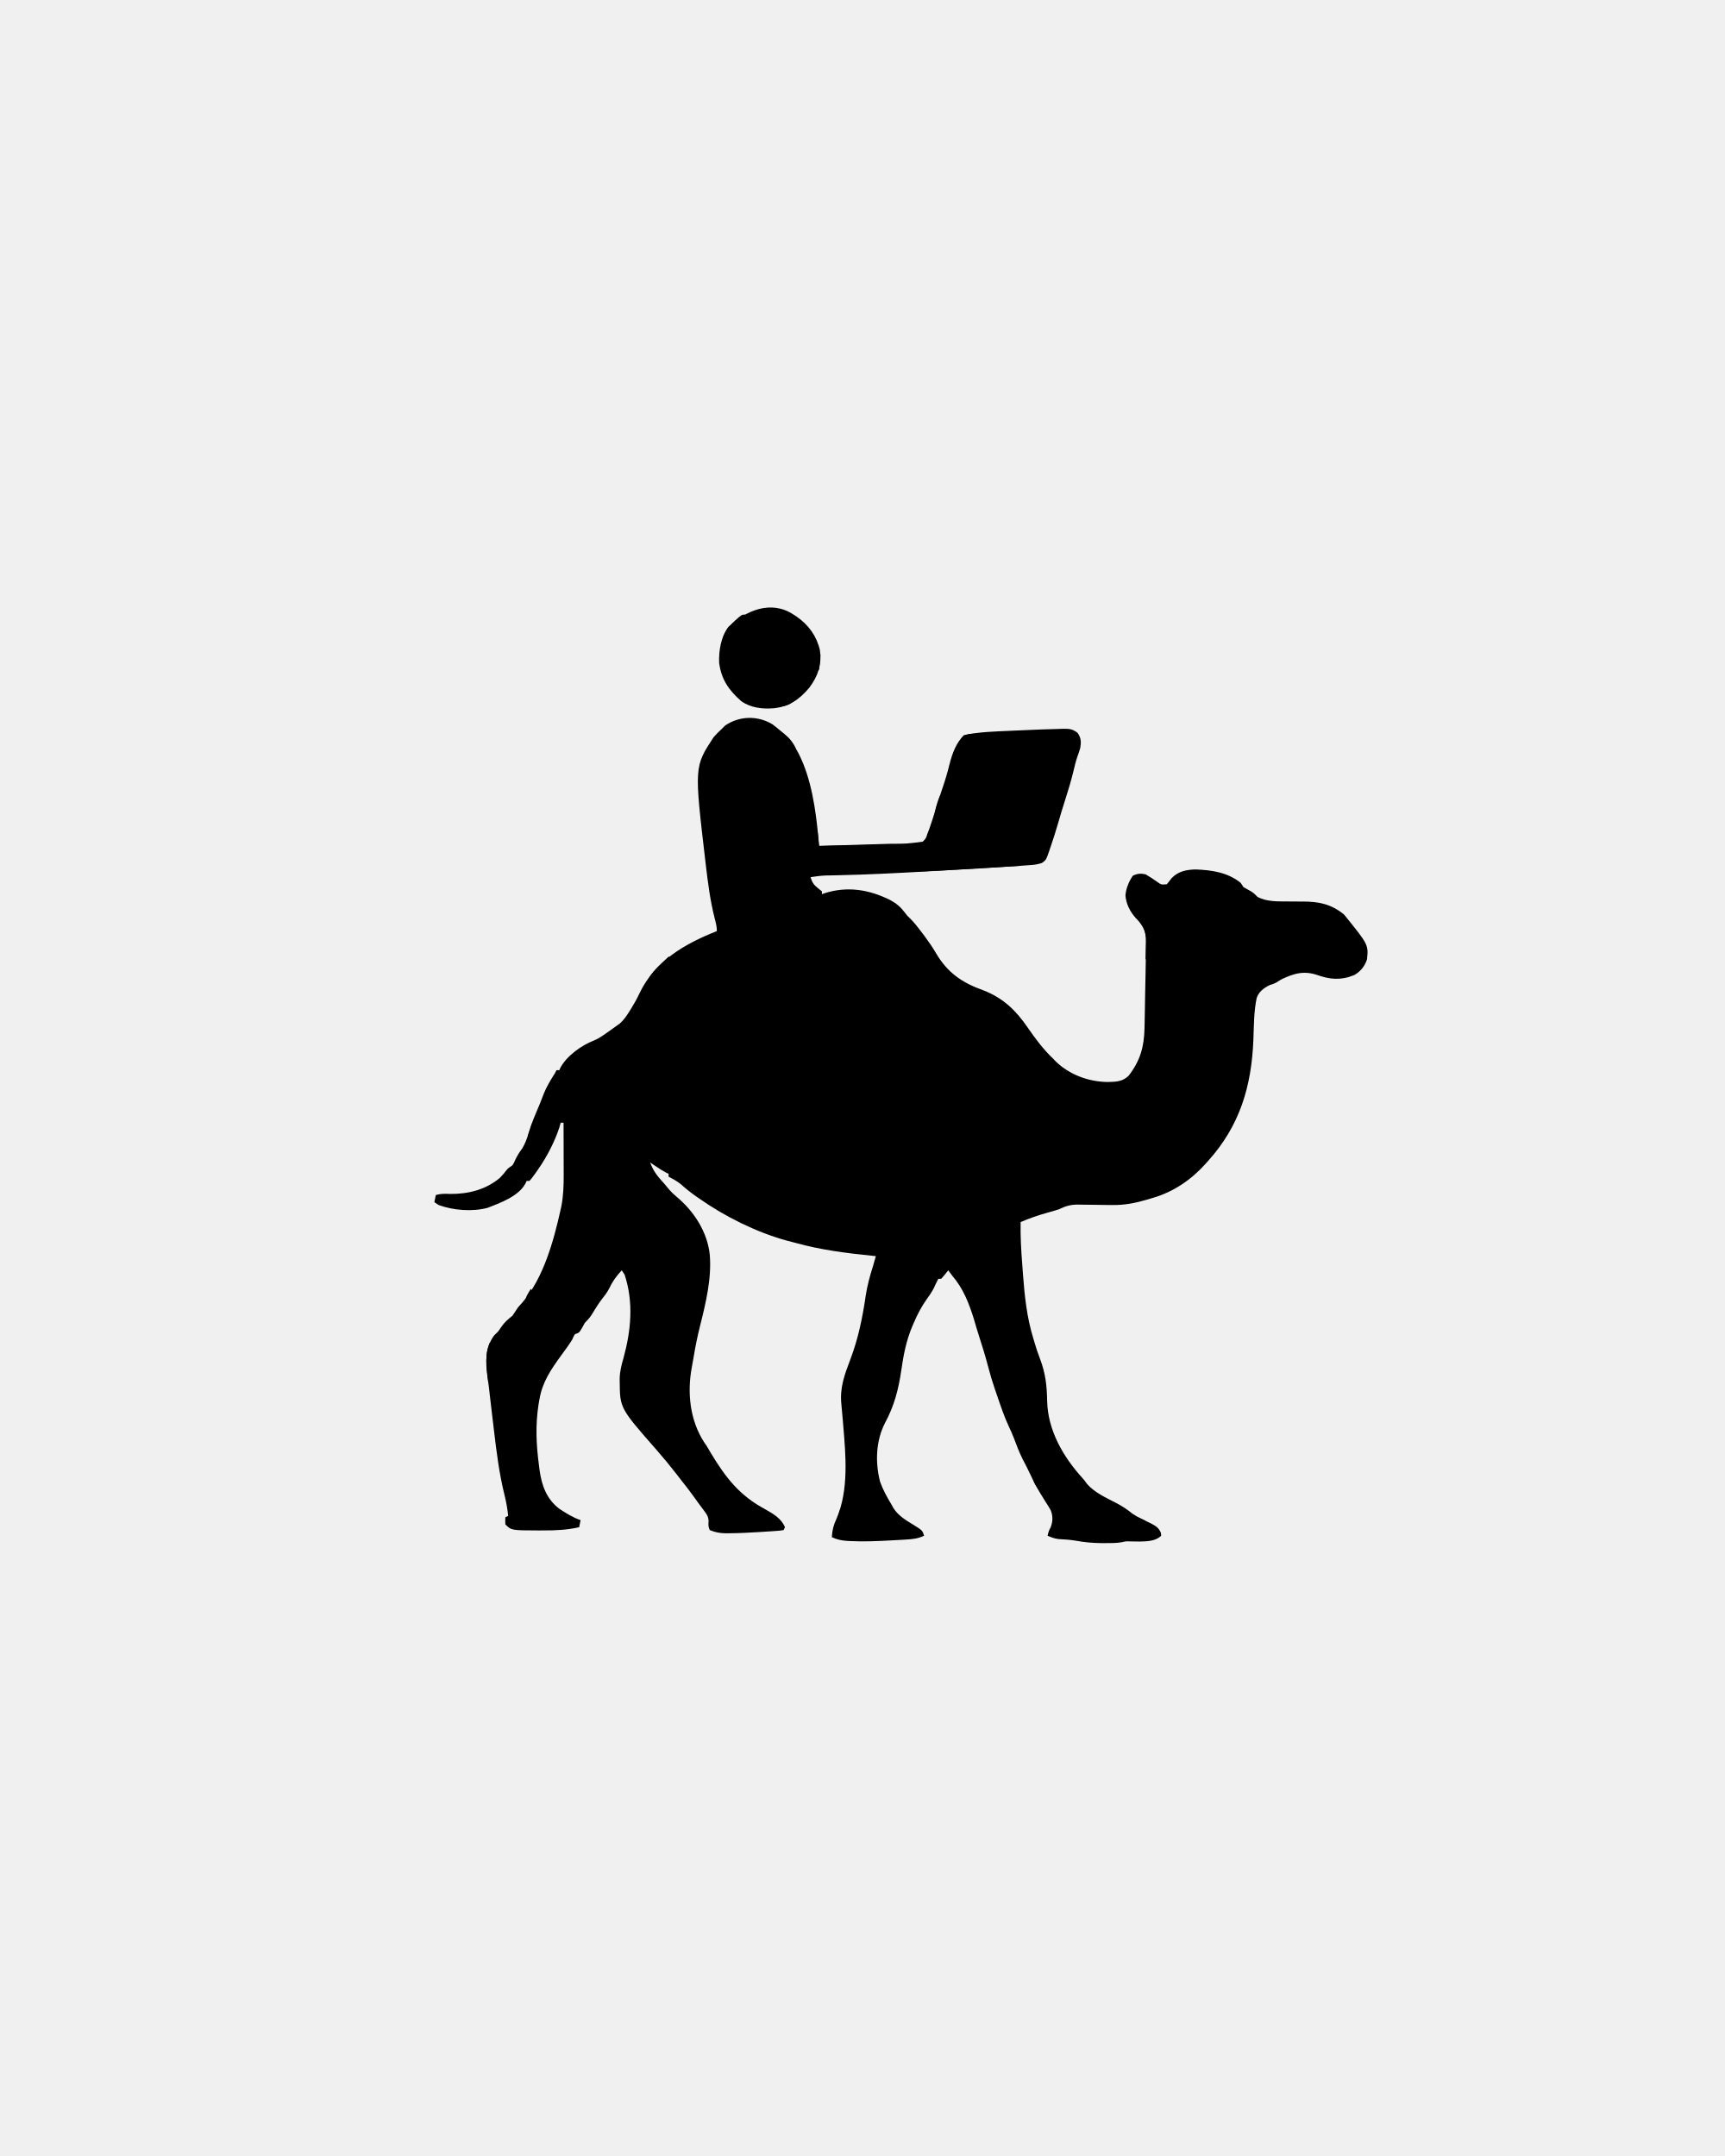
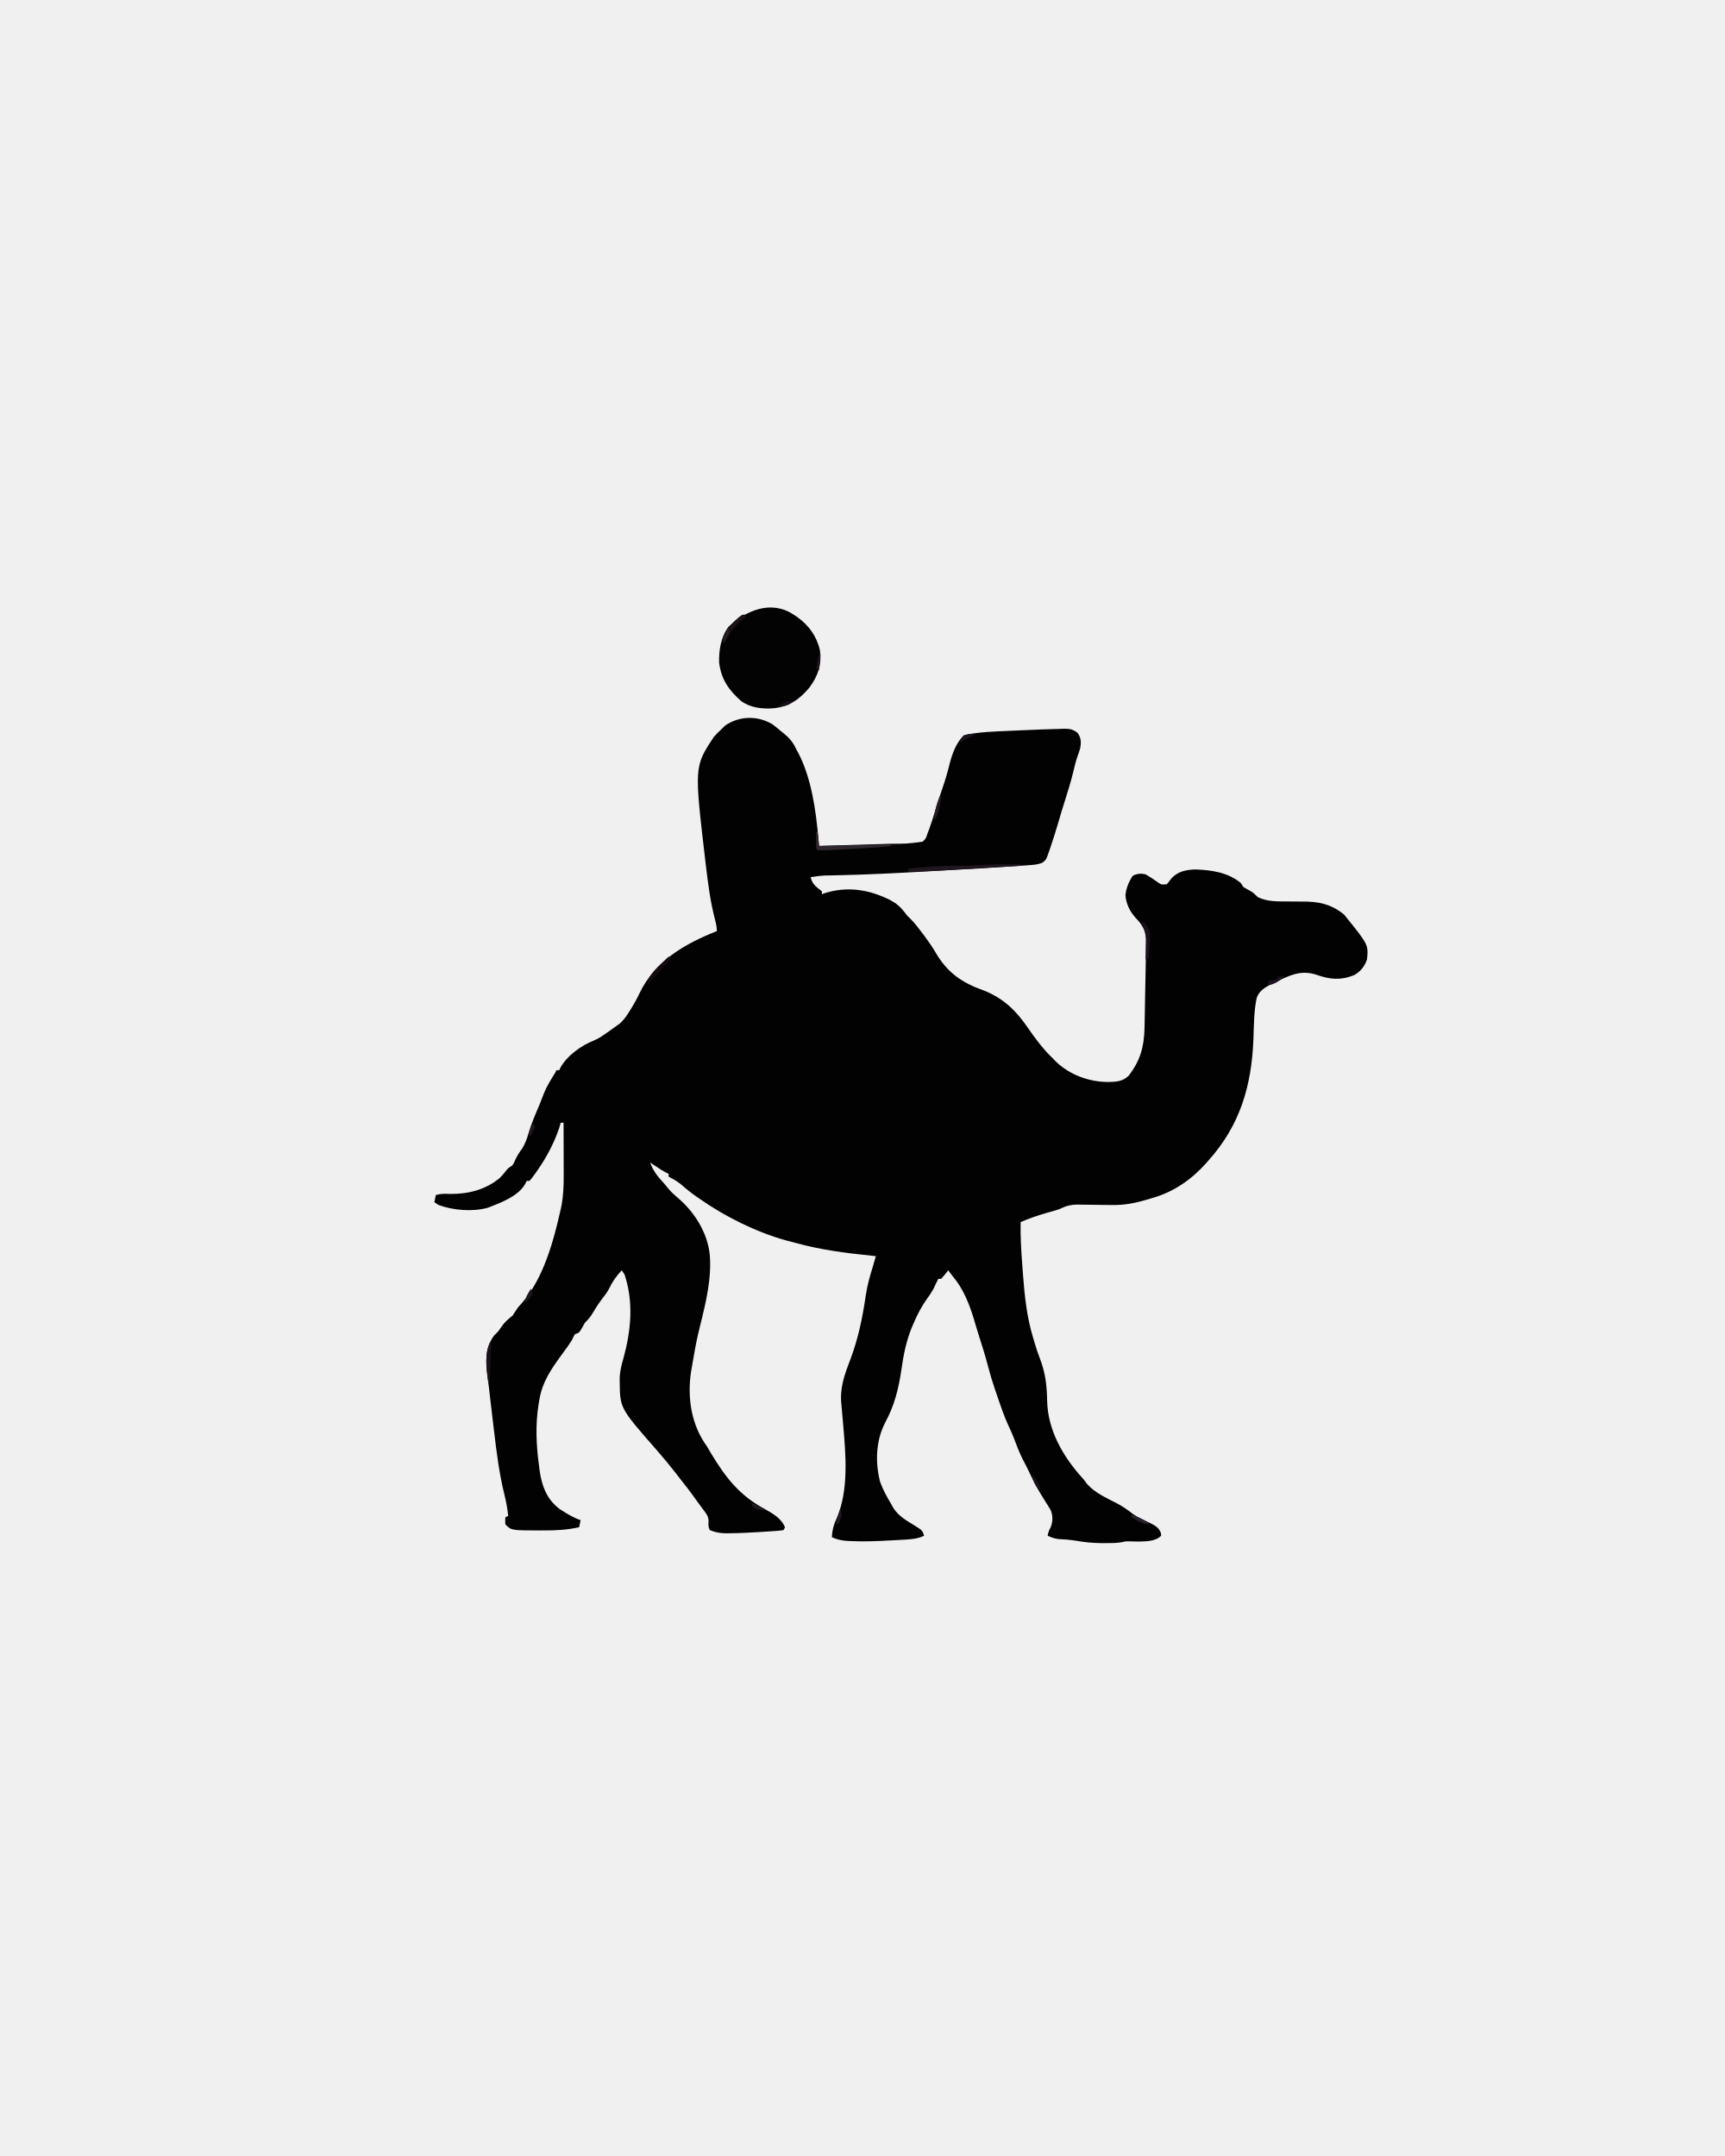
<svg xmlns="http://www.w3.org/2000/svg" viewBox="0 0 1215 1519" width="1215" height="1519">
-   <style>*{fill:#000}@media (prefers-color-scheme:dark){*{fill:#fff}}</style>
  <path fill="#020202" d="M544.133 510.29c2.035 1.492 3.951 3.067 5.867 4.71l2.168 1.734c4.224 3.478 6.497 6.243 8.832 11.266l1.395 2.516c9.226 17.792 12.373 40.372 14.139 60.24l.266 2.982.2 2.262q12.063-.36 24.124-.73 5.603-.174 11.205-.34 5.418-.161 10.835-.33 2.055-.064 4.111-.124c11.439-.009 11.439-.009 22.725-1.476 2.303-2.307 2.303-2.307 3.313-5.562l1.394-3.586q.659-1.923 1.293-3.852l1.262-3.79a361 361 0 0 0 2.453-7.968c1.334-4.475 2.839-8.886 4.347-13.304A197 197 0 0 0 669 538.063c1.864-7.283 4.59-14.652 10-20.063 10.688-2.444 21.96-2.615 32.875-3.125l2.58-.123c5.847-.277 11.696-.522 17.545-.752l2.097-.086c4.01-.164 8.016-.277 12.028-.351l2.882-.105c4.488-.029 6.377.085 10.079 2.835 2.554 3.613 2.623 6.487 1.914 10.707-.6 2.141-1.324 4.202-2.09 6.29-1.113 3.316-1.914 6.685-2.722 10.085-1.674 6.93-3.717 13.698-5.906 20.481a501 501 0 0 0-4.782 15.769 380 380 0 0 1-5.625 17.75l-.732 2.182c-2.23 6.345-2.23 6.345-5.143 8.443-2.74.913-4.786 1.232-7.637 1.445l-2.963.224-3.31.233-3.555.257c-17.005 1.193-34.026 2.129-51.046 3.073q-5.903.328-11.804.666c-21.525 1.233-43.03 2.355-64.589 2.783l-2.127.046q-2.796.058-5.593.106c-3.509.174-6.908.618-10.376 1.167 1.016 3.555 2.282 5.434 5.125 7.688L579 628v2l1.809-.656c16.049-5.151 31.403-2.658 46.262 4.751 4.372 2.343 7.443 4.962 10.402 8.913 1.556 2.127 1.556 2.127 3.84 4.254 3.204 3.265 5.9 6.758 8.625 10.426l1.608 2.15c2.785 3.767 5.408 7.545 7.766 11.6 8.118 13.91 18.518 20.992 33.52 26.328C706.752 703.189 715.729 711.9 724 724c5.47 7.946 10.995 15.328 18 22l1.492 1.582c9.87 9.716 23.813 14.765 37.434 14.724 5.56-.125 9.948-.373 14.074-4.306 8.25-10.598 10.986-20.436 11.269-33.682.016-.721.032-1.443.05-2.186q.074-3.537.138-7.073l.046-2.46q.117-6.43.22-12.861c.071-4.415.166-8.828.266-13.241.073-3.41.128-6.82.177-10.23q.04-2.442.102-4.882c.056-2.277.086-4.554.11-6.833l.072-3.917c-.704-5.686-3.416-9.88-7.45-13.947-3.946-4.479-6.708-9.797-7.16-15.825.405-5.026 2.391-9.673 5.16-13.863 3.095-1.548 5.679-1.754 9-1 2.95 1.667 5.69 3.502 8.45 5.469 2.626 1.874 2.626 1.874 6.55 1.531a821 821 0 0 0 3.48-4.398c4.488-4.73 10.343-5.861 16.645-6.04 11.442.415 22.743 2.056 31.875 9.438l2 3c1.766 1.028 3.534 2.052 5.332 3.023 1.867 1.093 3.145 2.454 4.668 3.977 6.304 3.242 13.643 3.114 20.578 3.105l4.27.045c2.196.023 4.39.038 6.587.025 11.386-.047 20.39 1.723 29.44 9.2C964.051 665.592 964.051 665.592 963 676c-1.74 4.93-4.463 8.396-9 11-9.745 3.913-17.112 3.09-26.75-.29-10.957-3.461-18.657.401-28.5 5.165l-2.078.992c-4.87 2.436-9.548 4.779-11.386 10.263-2.02 9.554-1.94 19.58-2.315 29.308-1.31 32.965-9.53 60.675-31.971 85.562l-1.492 1.69C839.356 831.082 826.757 839.77 812 844l-3.574 1.082c-8.647 2.557-16.302 4.074-25.297 3.91l-5.178-.05c-2.697-.032-5.393-.067-8.09-.113a936 936 0 0 0-7.857-.087l-2.419-.056c-5.325-.024-8.803.973-13.585 3.314a78 78 0 0 1-4.05 1.246l-2.105.593-2.158.598c-6.406 1.824-12.564 3.924-18.687 6.563-.21 9.925.344 19.711 1.117 29.6.194 2.5.374 5 .553 7.502 1.12 14.98 2.717 30.051 7.143 44.46l.768 2.644c1.224 4.145 2.543 8.214 4.106 12.243 3.84 10.048 4.802 18.886 4.998 29.644.448 20.513 11.185 39.202 24.772 54.169C764 1043 764 1043 765.875 1045.625c5.535 6.186 13.418 9.638 20.683 13.411 4.1 2.16 7.664 4.536 11.27 7.456 4.064 2.821 8.631 4.794 13.098 6.895 3.422 1.796 5.465 3.068 6.886 6.676L818 1082c-3.899 3.899-10.067 3.949-15.375 4.09q-3.322-.025-6.645-.117c-2.885-.072-2.885-.072-5.273.511-4.06.774-8.082.707-12.207.704h-2.703c-6.066-.053-11.854-.583-17.828-1.684-4.088-.694-8.176-.933-12.313-1.16-2.825-.366-5.067-1.18-7.656-2.344.462-2.155.912-3.855 2.063-5.75 1.669-4.006 1.763-8.23.125-12.237-1.156-2.06-2.395-4.036-3.688-6.013a912 912 0 0 1-2.762-4.473l-1.4-2.274c-3.491-5.878-6.347-12.11-9.338-18.253q-1.341-2.596-2.687-5.187c-2.378-4.74-4.212-9.643-6.067-14.606-1.122-2.887-2.355-5.66-3.683-8.457-3.128-6.738-5.49-13.732-7.883-20.756a747 747 0 0 0-1.809-5.224c-1.8-5.232-3.352-10.478-4.746-15.832-1.971-7.566-4.297-14.993-6.691-22.434-1.193-3.712-2.29-7.445-3.371-11.192-3.357-10.89-7.566-21.609-15.063-30.312a396 396 0 0 1-3-4l-2.375 3-2.625 3h-2l-.812 1.625L659 905l-1.187 2.625c-1.548 2.881-3.174 5.287-5.102 7.91-3.646 5.181-6.391 10.47-8.899 16.278l-1.302 3.012c-4.076 9.849-6.024 19.668-7.51 30.175-2.028 13.832-4.94 25.368-11.687 37.813-6.328 12.502-6.832 27.674-3.313 41.187 2.027 5.692 4.902 10.832 8 16l1.332 2.422c3.502 5.56 8.962 8.713 14.463 12.08 5.989 3.71 5.989 3.71 7.205 7.498-4.177 1.967-7.85 2.39-12.441 2.668l-2.172.135a893 893 0 0 1-6.95.384l-2.38.132c-9.32.505-18.6.9-27.932.431l-2.35-.116c-3.936-.275-7.208-.928-10.775-2.634.29-5.02 1.205-8.646 3.375-13.187 8.638-20.032 6.44-44.632 4.625-65.813l-.261-3.193c-.443-5.554-.443-5.554-.995-11.099-1.306-11.839 2.151-21.042 6.331-32.05 5.57-14.689 8.571-29.512 10.83-45.013 1.07-7.1 2.947-13.791 5.095-20.645q1.005-3.499 2-7l-2.724-.272c-18.24-1.865-36.016-4.107-53.735-9.024a289 289 0 0 0-6.646-1.743c-21.143-5.837-43.419-16.939-61.27-29.524l-1.957-1.341a113 113 0 0 1-11.02-8.743c-2.673-2.195-5.598-3.735-8.648-5.353v-2l-1.703-.805c-2.476-1.288-4.735-2.756-7.047-4.32l-2.422-1.633L458 819c2.203 6.221 5.56 10.19 10 15a667 667 0 0 1 3.063 3.688c1.88 2.207 3.612 3.872 5.875 5.75C488.995 853.526 498.42 868.232 500 884c1.412 16.72-2.771 33.908-6.798 50.003a269 269 0 0 0-4.612 22.349c-.37 2.292-.77 4.58-1.211 6.859-3.433 18.039-1.365 37.643 8.879 53.25L498 1019a477 477 0 0 1 2.813 4.813c10.559 17.476 20.22 29.946 38.57 39.718 5.514 3.095 11.097 6.42 13.617 12.469l-1 2c-2.398.41-2.398.41-5.59.633l-3.542.255-3.806.237-3.844.253c-7.195.447-14.383.82-21.593.872l-2.117.028c-4.184-.026-7.653-.637-11.508-2.278-1.108-2.295-1.014-3.82-.82-6.348-.224-3.299-1.209-4.646-3.18-7.277l-1.926-2.613L492 1059a4827 4827 0 0 1-4.187-5.812A257 257 0 0 0 480 1043l-3.602-4.655a360 360 0 0 0-13.96-16.908c-25.7-29.314-25.7-29.314-25.875-47.937l-.031-2.047c.086-5.132 1.251-9.661 2.677-14.575 5.368-19.538 7.222-39.467.791-58.878l-2-3c-3.815 4.069-6.598 7.927-8.95 12.977-1.485 2.861-3.42 5.27-5.402 7.804-2.569 3.458-4.783 7.13-7.035 10.801-1.41 2.114-2.822 3.647-4.613 5.418a65 65 0 0 0-2 3.625C408 939 408 939 405 940c-1.01 1.766-1.01 1.766-2 4-2.421 3.818-5.058 7.431-7.75 11.063-7.165 9.883-13.234 18.732-15.25 30.937l-.613 3.488c-2.275 14.654-1.636 28.329.3 42.95l.45 3.59c1.559 10.822 4.982 20.14 13.863 26.972 4.784 3.097 9.574 6.191 15 8l-1 5c-8.386 1.878-16.424 2.306-25 2.25l-3.617.023c-19.151-.041-19.151-.041-23.383-4.273-.125-2.625-.125-2.625 0-5l2-1c-.537-5.132-1.417-9.993-2.662-14.997-3.67-14.836-5.533-29.847-7.338-45.003l-.268-2.242c-.82-6.858-1.635-13.716-2.426-20.577l-.242-2.105q-.325-2.817-.647-5.636-.435-3.577-.952-7.142C341.991 959.846 341.59 949.866 348 941a233 233 0 0 1 3-3q1.22-1.696 2.375-3.437c2.19-3.145 4.621-5.175 7.625-7.563a249 249 0 0 0 4-6 199 199 0 0 1 2.875-3.187c15.073-17.473 22.18-43.646 27.074-65.641l.542-2.435c1.376-7.4 1.645-14.508 1.607-22.018l-.005-3.194c-.005-3.342-.018-6.683-.03-10.025q-.009-3.414-.014-6.828-.017-8.336-.049-16.672h-2l-1 3.5c-3.42 10.274-8.802 20.628-15 29.5l-1.566 2.25c-3.02 4.19-3.02 4.19-4.434 5.75h-2l-.836 1.828c-4.8 8.956-17.593 13.643-26.64 17.125-10.83 2.927-24.092 1.819-34.524-1.953l-3-2 1-5c3.51-1.116 6.59-.97 10.25-.812 12.764.053 24.735-2.928 34.75-11.188 1.734-1.77 3.295-3.54 4.781-5.52C358 823 358 823 361 821c1.11-1.813 1.11-1.813 2-3.875 1.423-3.007 2.973-5.482 5-8.125 1.918-3.357 3.219-6.61 4.25-10.312 2.044-7.15 5.067-13.91 7.948-20.751 1.01-2.438 1.936-4.905 2.865-7.375 2.055-5.21 4.977-9.826 7.937-14.562l1-2h2c.26-.583.52-1.165.79-1.766 4.565-8.425 14.898-15.786 23.667-19.187 3.327-1.37 6.126-3.351 9.043-5.422l1.684-1.172A372 372 0 0 0 434 723l2.625-1.875c2.886-2.582 4.857-5.486 6.875-8.75l1.196-1.888c2.14-3.433 4.045-6.872 5.741-10.55C461.428 676.935 482.316 665.006 505 656c0-3.198-.721-5.876-1.524-8.953-3.138-12.348-4.745-24.788-6.226-37.422l-.323-2.72c-7.847-66.719-7.847-66.719 5.745-87.456 1.677-1.97 3.41-3.715 5.328-5.449l2.813-2.812c10.013-6.873 22.897-7.198 33.32-.899" />
  <path fill="#040303" d="m559 433 2.29 1.473c8.377 5.926 14.065 13.666 16.335 23.738 1.359 10.104-1.41 18.115-7.418 26.203C563.199 492.78 555.975 497.872 545 499c-7.962.642-16.215-.31-22.852-5.027-8.727-7.736-14-15.186-15.539-26.965-.317-8.534 1.254-18.432 6.579-25.383C525.536 430.1 543.209 422.483 559 433" />
  <path fill="#1f161f" d="M719 609v1q-13.236.788-26.471 1.565-6.148.36-12.295.726-5.942.355-11.885.7l-4.513.268c-7.953.477-15.866.85-23.836.741v-2c11.487-1.155 22.88-2.197 34.431-2.031 5.358.067 10.66-.14 16.006-.469 9.527-.579 19.022-.596 28.563-.5" />
  <path fill="#30262e" d="M575 586h1l1 10 51-1v1c-5.837.686-11.64 1.22-17.508 1.535l-2.332.13q-2.418.135-4.835.265-3.677.2-7.352.408l-4.73.26-2.192.123c-4.355.232-8.69.404-13.051.279-1-1-1-1-1.098-3.723l.035-3.34.028-3.347z" />
  <path fill="#1b101d" d="M804 650h2c3.213 3.576 4.283 5.914 4.172 10.742a202 202 0 0 1-.422 5.133l-.2 2.664A435 435 0 0 1 809 675l-2 1 .105-3.91q.043-2.576.082-5.153l.077-2.568c.064-5.594-.69-9.389-3.264-14.369" />
  <path fill="#1c101a" d="M345 946h1l-1 28h-1c-2.476-17.868-1.239-22.549 1-28" />
  <path fill="#140910" d="m471 674 2 1c-5.563 6.43-11.266 12.724-17 19 0-6.577 7.541-12.657 12-17.125q1.491-1.447 3-2.875" />
  <path fill="#1a1116" d="M525 433v2a66 66 0 0 1-3.625 3.063c-3.879 3.273-6.496 6.715-9.148 11.019C511 451 511 451 509 453c.342-6.84 4.165-11.224 8.883-15.844C522.568 433 522.568 433 525 433" />
  <path fill="#251923" d="M662 561h1c-.392 5.955-1.371 10.628-4 16h-1c.524-5.868 1.761-10.549 4-16" />
  <path fill="#281f2b" d="M797 1067c9.595 4.039 9.595 4.039 13 7-5.281-.515-8.572-2.255-13-5z" />
  <path fill="#1e1321" d="M900 688h5c-3.402 2.748-7.485 6-12 6l1-3 6-1z" />
  <path fill="#19101b" d="M727 1039c2.97 2.546 4.478 5.422 6 9l-1 2c-2.634-3.653-4.469-6.485-5-11" />
  <path fill="#1c141e" d="m688 517-12 6c1.71-3.844 1.71-3.844 4.313-5.25 2.705-.755 4.894-.91 7.687-.75" />
  <path fill="#180f1c" d="M559 494c-3.423 3.15-6.443 3.562-11 4 3.956-3.033 5.968-4.132 11-4" />
  <path fill="#1f121e" d="M577 461h1l-1 11-2-1c.458-3.47.891-6.674 2-10" />
  <path fill="#261b20" d="M513 442c.836 2.376 1.184 3.544.223 5.922L510 453c-1-3-1-3-.223-5.043l1.16-2.144 1.153-2.168z" />
  <path fill="#201721" d="M529 1059c3.912 1.156 6.875 2.355 10 5-6.523-.492-6.523-.492-8.937-3.062z" />
  <path fill="#1f151e" d="m375 791 2 3-3 6h-2z" />
  <path fill="#221823" d="M592 1063c1.465 3.81.552 6.324-1 10l-2 1c.672-3.806 1.727-7.352 3-11" />
  <path fill="#1e151e" d="M374 908c.813 1.625.813 1.625 1 4-1.468 2.246-3.159 4.024-5 6 0-4.246 1.818-6.385 4-10" />
</svg>
